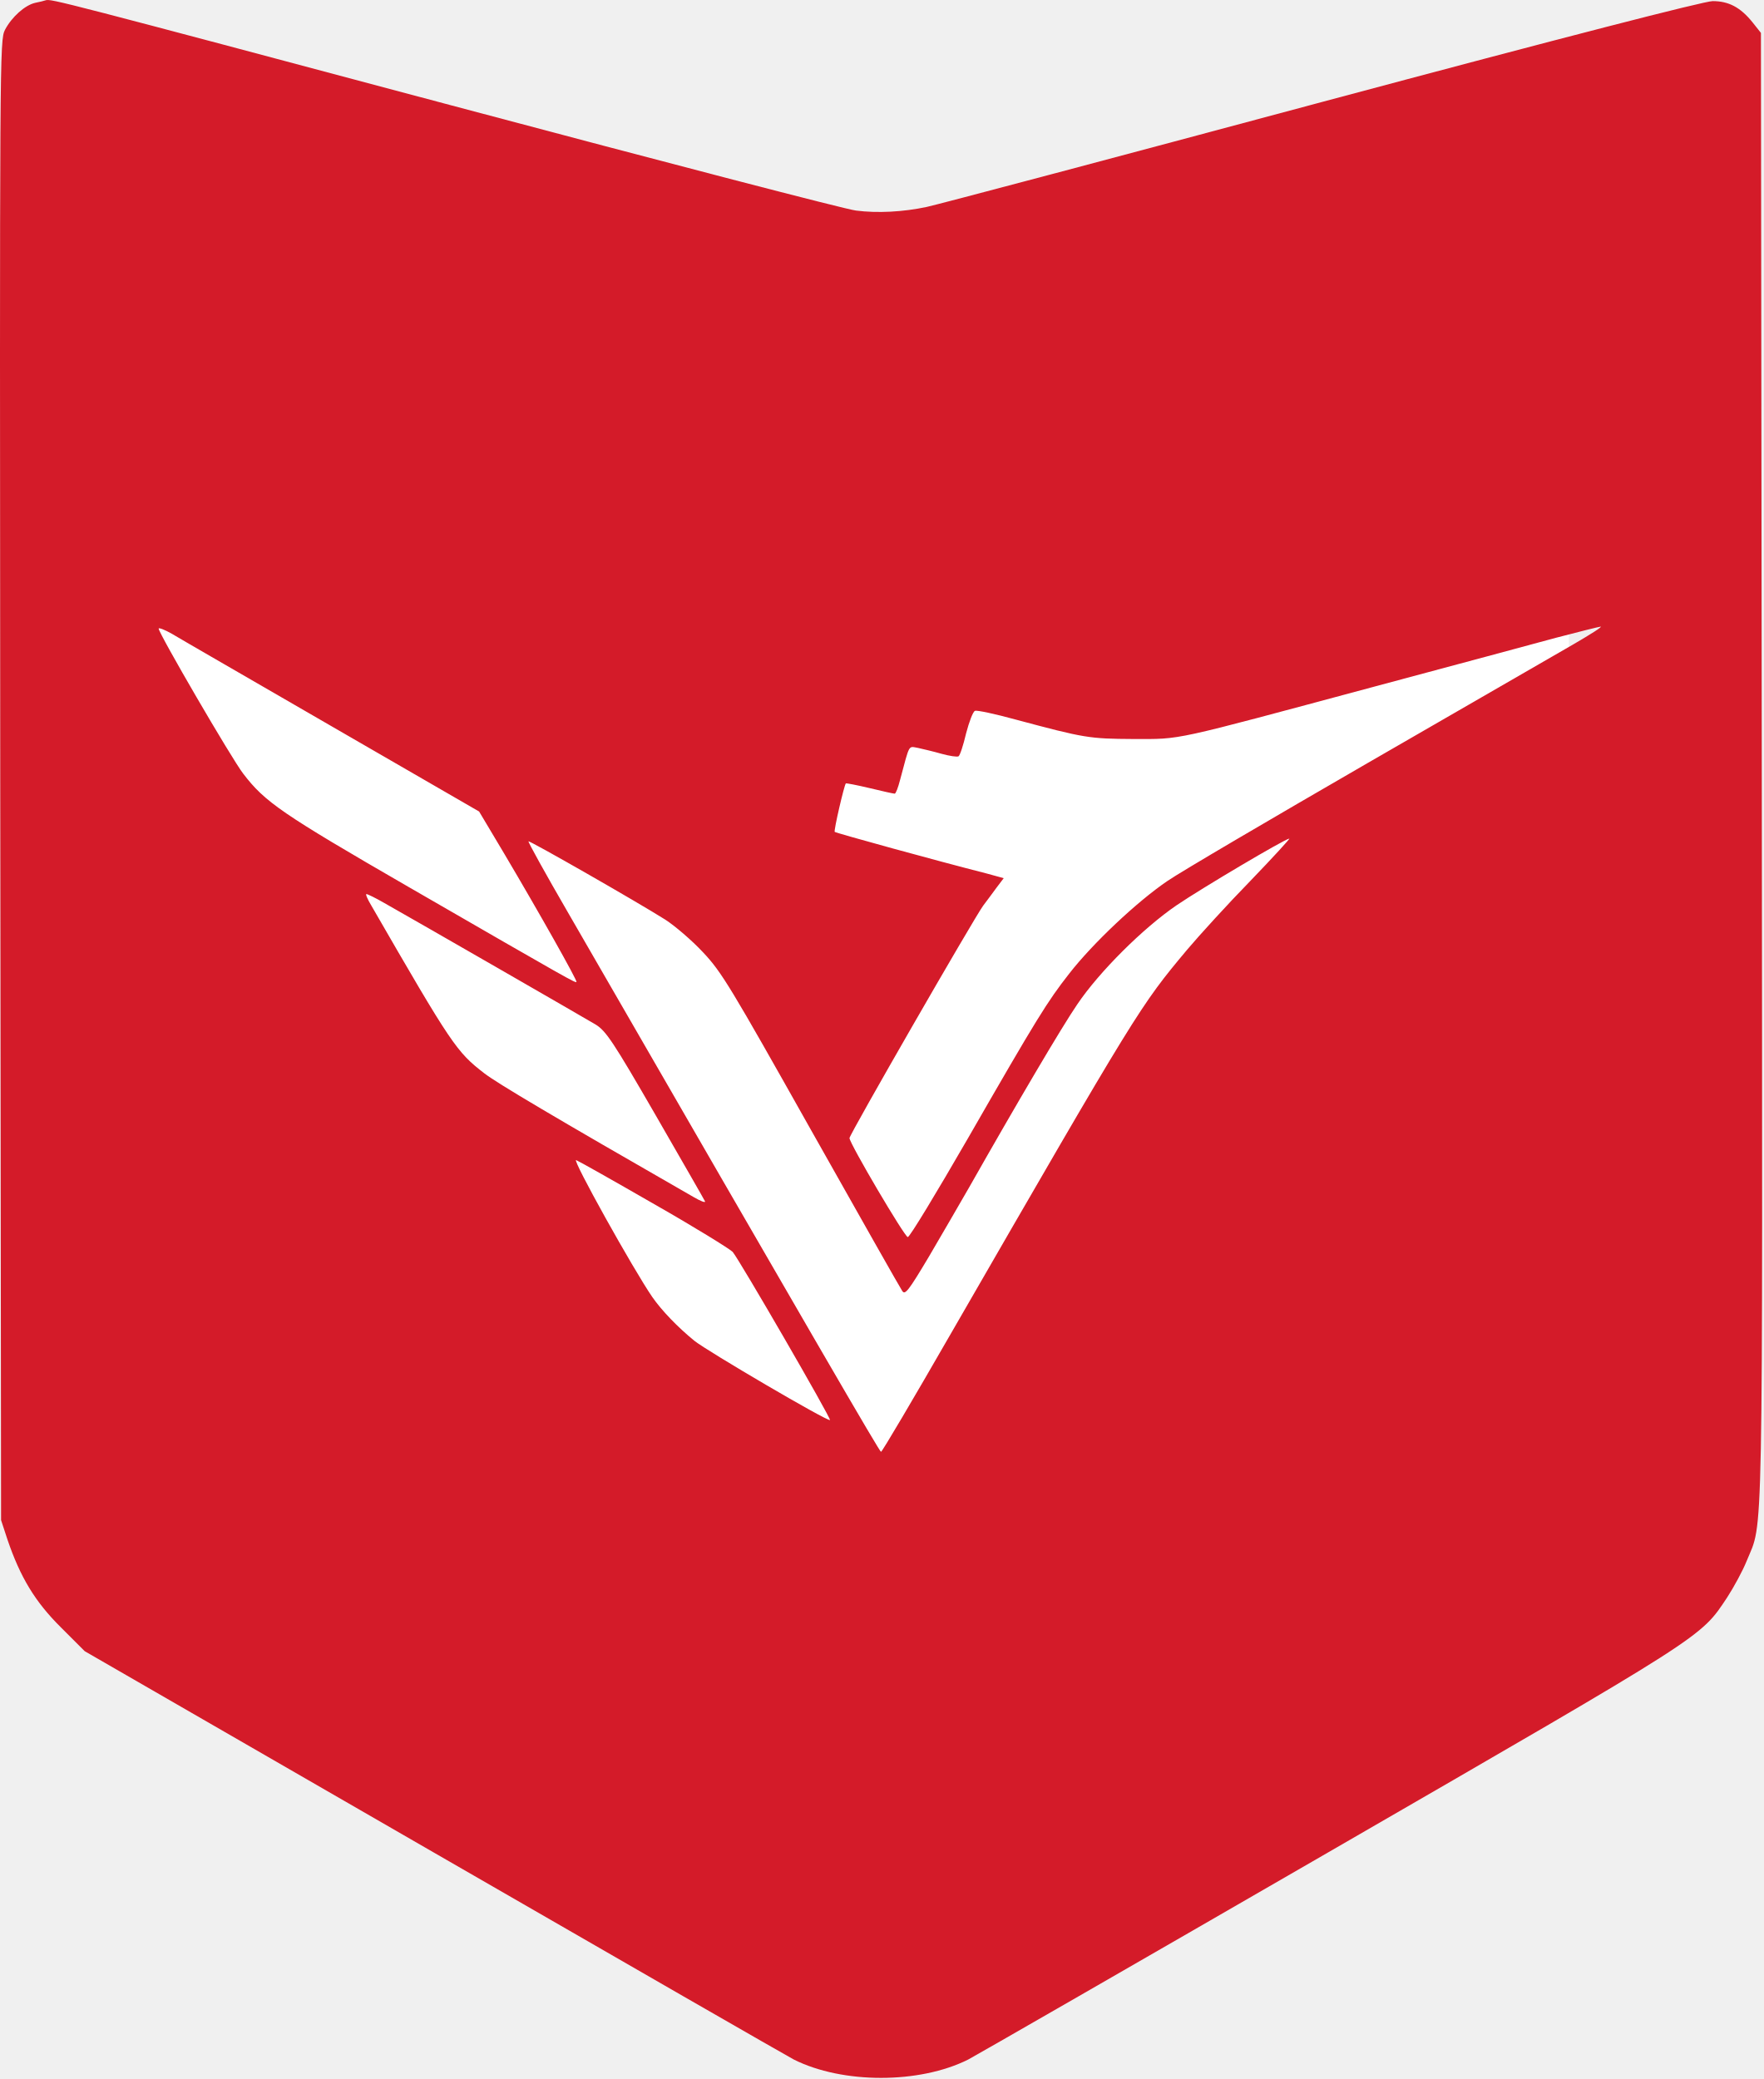
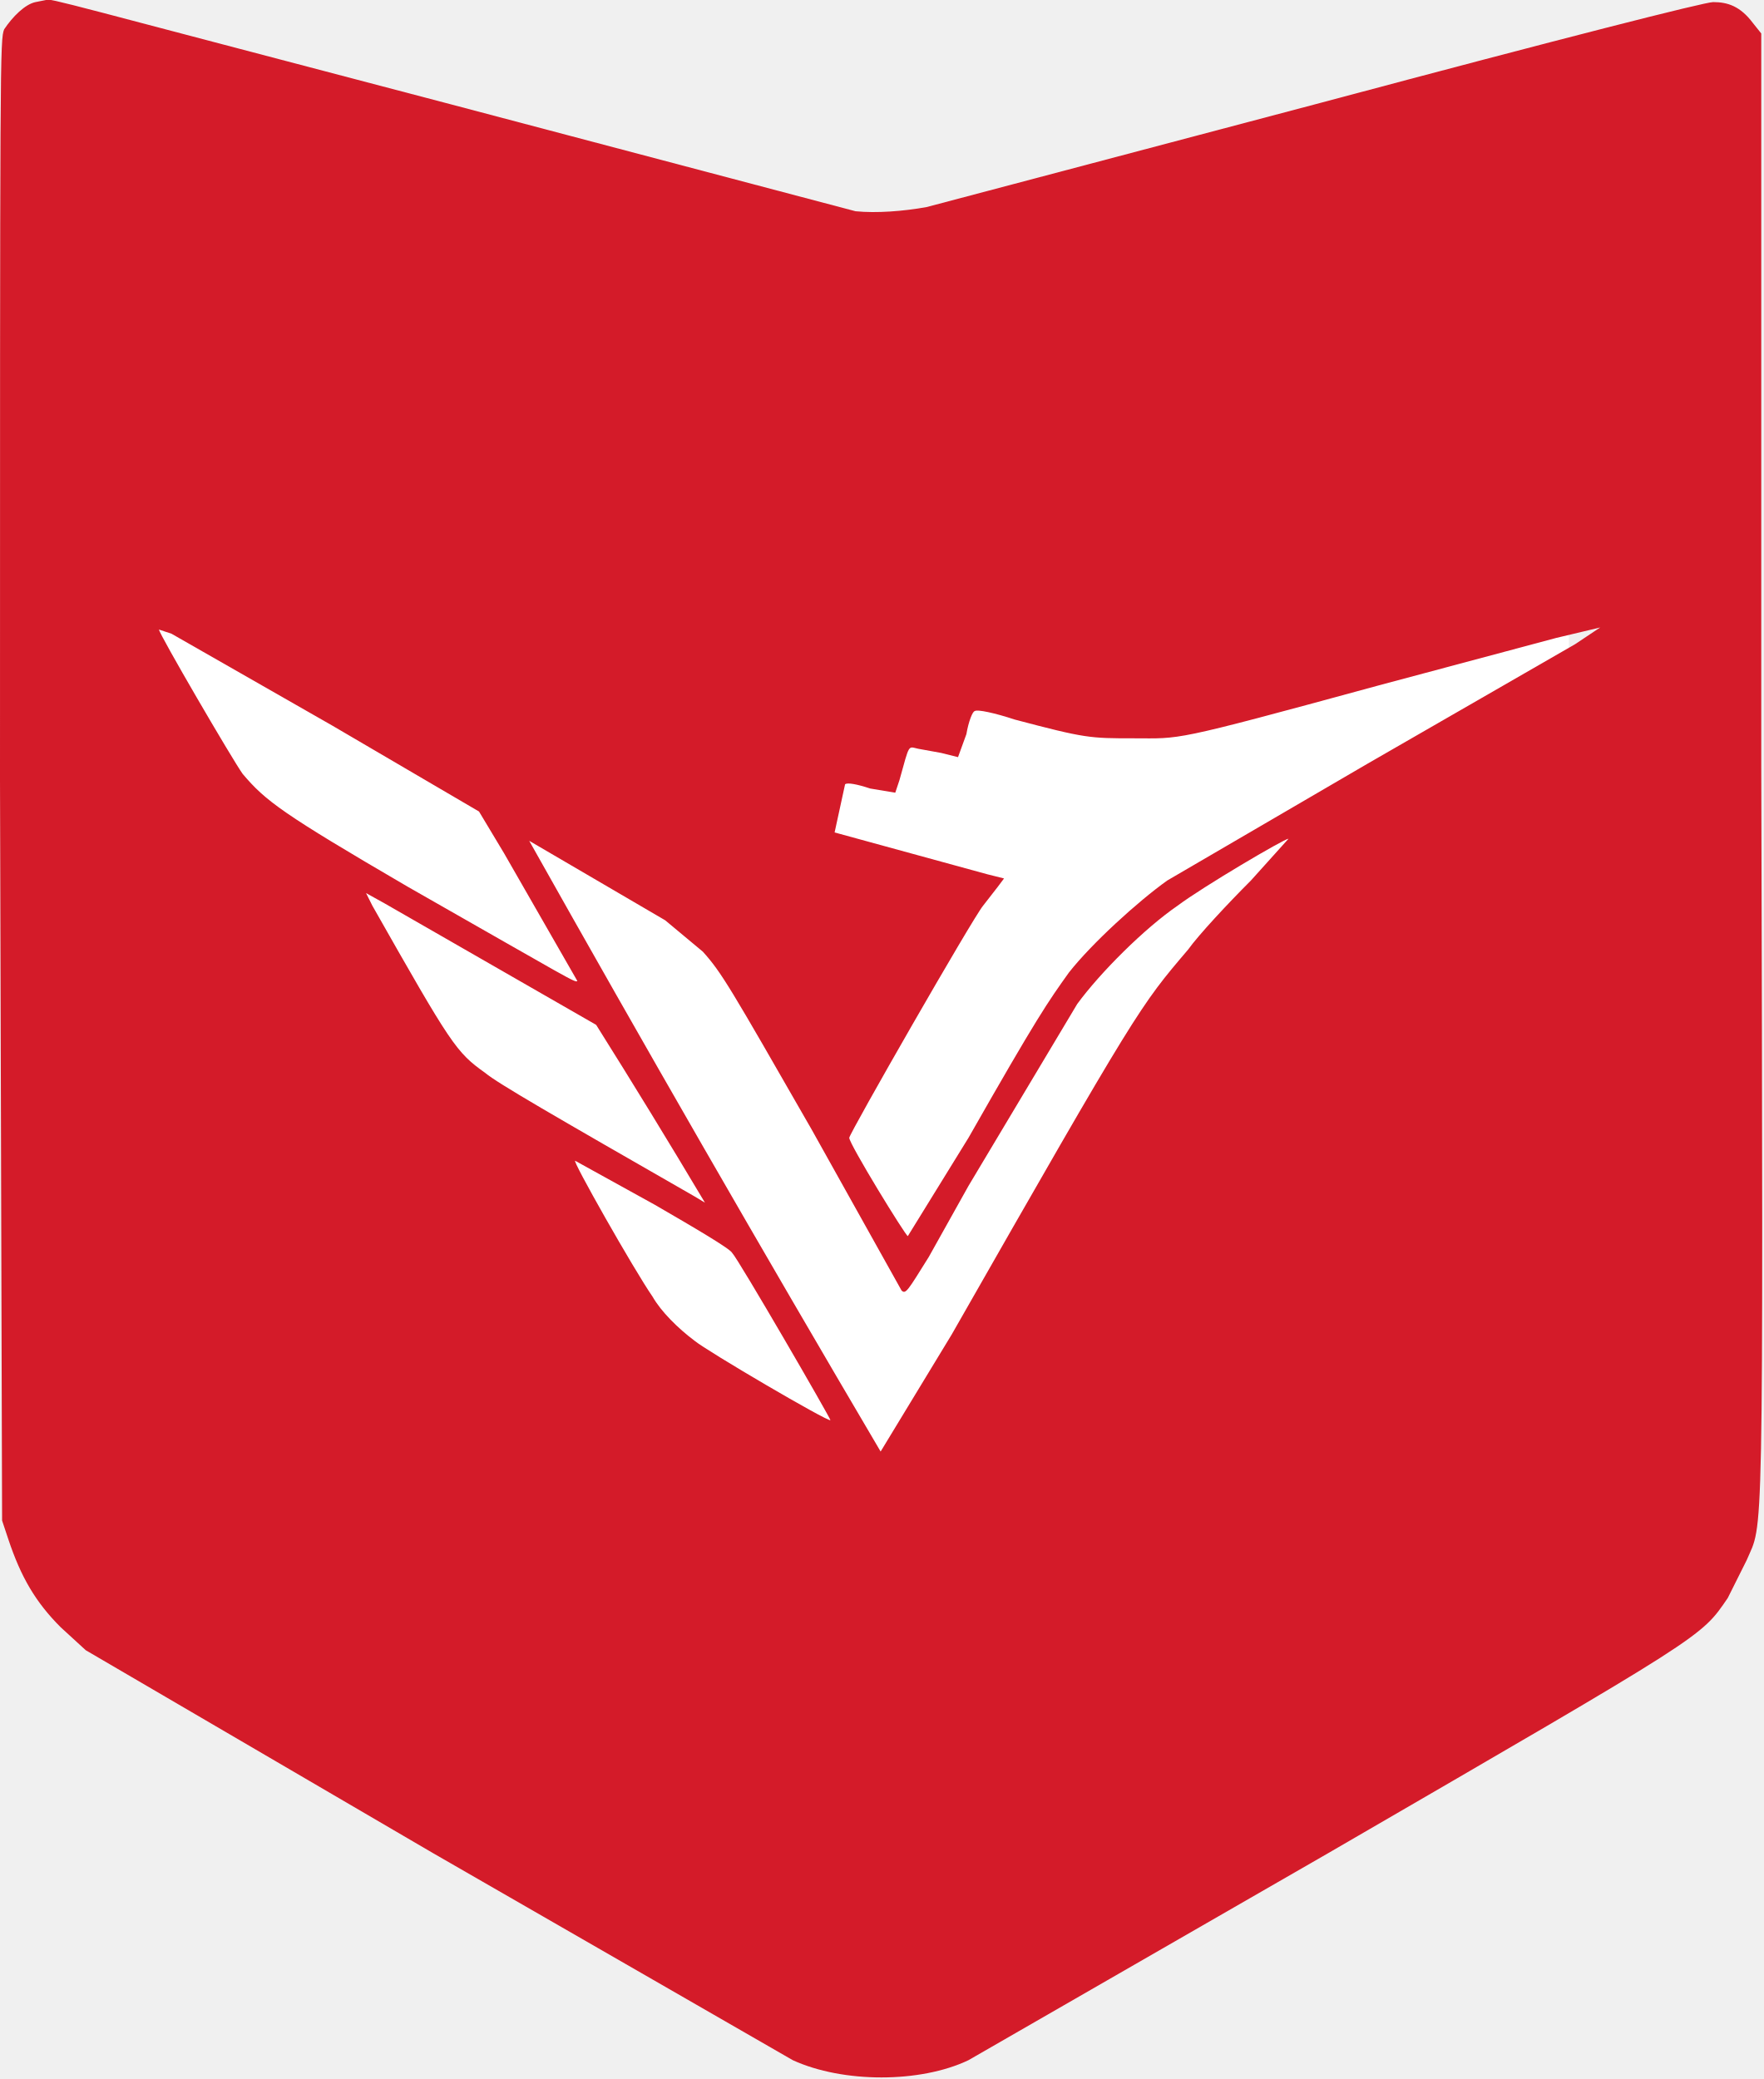
- <svg xmlns="http://www.w3.org/2000/svg" width="843" height="994" viewBox="0 0 843 994" fill="none">
-   <rect x="43" y="144" width="707" height="617" fill="white" />
-   <path d="M21.848 0.134C21.181 0.401 18.915 0.934 16.915 1.334C11.981 2.401 5.581 8.134 2.381 14.267C-0.152 19.334 -0.152 23.601 0.115 373.067L0.515 726.801L3.581 736.134C9.715 754.134 16.781 765.867 29.181 778.134L40.515 789.467L207.181 885.601C298.915 938.534 376.381 983.067 379.448 984.667C402.781 996.401 439.581 996.401 462.915 984.667C465.981 983.067 543.448 938.534 635.048 885.601C816.381 780.801 812.781 783.201 825.715 763.734C828.915 758.801 833.181 750.934 835.048 746.267C843.048 726.534 842.648 750.001 842.248 366.534L841.848 15.734L837.715 10.534C831.981 3.467 826.381 0.534 818.781 0.534C814.781 0.534 748.381 17.601 631.848 48.801C532.515 75.467 447.581 98.001 443.048 98.934C431.848 101.334 419.448 102.001 409.181 100.667C404.381 100.134 317.448 77.467 215.848 50.401C28.915 0.534 24.248 -0.666 21.848 0.134ZM158.915 347.467L229.048 388.001L241.048 408.134C257.715 436.267 276.115 468.934 275.581 469.467C275.048 470.001 273.715 469.334 195.448 424.134C134.515 388.934 126.648 383.467 116.248 369.867C110.781 362.801 75.848 302.801 75.848 300.534C75.848 300.001 78.781 301.067 82.248 303.067C85.715 305.201 120.248 325.067 158.915 347.467ZM752.515 307.867C744.381 312.534 700.115 338.134 653.848 364.801C607.715 391.467 564.515 416.801 558.115 421.201C543.581 431.067 522.381 451.067 511.181 465.467C500.648 478.934 495.981 486.401 462.648 544.401C447.715 570.267 434.915 591.467 433.981 591.467C432.515 591.467 406.115 546.667 406.115 544.134C406.115 542.401 465.448 439.334 469.981 433.067C471.715 430.801 474.648 426.801 476.515 424.267L479.848 419.867L471.581 417.601C447.981 411.601 399.581 398.267 399.048 397.734C398.515 397.201 403.581 375.334 404.381 374.534C404.515 374.401 409.581 375.334 415.715 376.801C421.715 378.267 427.181 379.467 427.715 379.467C428.248 379.467 429.315 376.667 430.248 373.067C435.048 355.201 434.115 356.801 438.915 357.601C441.315 358.134 446.381 359.334 450.115 360.401C453.981 361.467 457.581 362.001 458.248 361.601C458.915 361.201 460.515 356.401 461.848 350.667C463.315 345.067 465.181 340.134 466.115 339.867C467.048 339.467 475.715 341.334 485.448 344.001C518.781 352.934 520.648 353.201 541.848 353.334C565.315 353.334 558.781 354.667 657.581 328.134C694.381 318.267 733.181 307.867 743.848 304.934C754.515 302.134 764.115 299.734 765.181 299.601C766.248 299.601 760.515 303.201 752.515 307.867ZM597.848 421.067C587.048 432.134 573.448 447.067 567.581 454.001C545.048 480.934 544.115 482.401 454.515 637.734C436.648 668.801 421.715 694.134 421.181 694.134C420.515 694.134 390.248 642.001 271.448 436.134C260.781 417.734 252.381 402.534 252.648 402.267C253.048 401.734 304.381 431.067 318.115 439.734C322.648 442.667 330.781 449.601 336.115 455.334C345.048 464.801 349.315 472.001 387.715 540.267C410.781 581.201 430.381 615.867 431.315 617.201C432.648 619.334 434.248 617.334 444.248 600.534C450.381 590.001 459.048 575.201 463.448 567.467C485.981 527.734 507.715 490.801 515.048 480.134C525.581 464.534 546.515 443.734 562.515 432.801C574.915 424.401 614.115 401.201 616.381 400.934C616.915 400.801 608.648 409.867 597.848 421.067ZM183.715 431.734C199.315 440.534 279.448 486.667 284.781 489.867C289.715 492.934 293.048 497.867 313.448 533.201C326.115 555.201 336.781 573.734 337.048 574.401C337.315 575.201 334.915 574.267 331.715 572.401C263.848 533.467 237.848 518.001 231.581 513.201C218.248 502.934 215.981 499.601 177.581 433.067C175.715 430.001 174.648 427.467 175.181 427.467C175.715 427.467 179.581 429.334 183.715 431.734ZM312.781 575.734C331.981 586.667 348.781 597.067 350.248 598.534C353.315 602.001 397.448 678.267 396.781 678.934C395.848 679.867 338.115 646.001 331.981 641.067C324.115 634.667 316.381 626.667 311.848 620.134C302.915 607.201 273.181 553.867 275.448 554.667C276.781 555.201 293.581 564.667 312.781 575.734Z" fill="#D41B29" />
+ <svg xmlns="http://www.w3.org/2000/svg" width="843" height="994" fill="none">
+   <path fill="#fff" d="M43 144h707v617H43z" />
+   <path fill="#D41B29" d="m22 0-5 1C12 2 6 8 2 14c-2 5-2 10-2 359l1 354 3 9c6 18 13 30 25 42l12 11 166 97 172 99c24 11 61 11 84 0l172-99c181-105 178-103 191-122l9-18c8-19 8 4 7-379V16l-4-5c-6-8-12-10-19-10-4 0-71 17-187 48L443 99c-11 2-24 3-34 2L216 50C29 1 24-1 22 0Zm137 347 70 41 12 20 35 61c-1 1-2 0-81-45-60-35-68-41-79-54-5-7-40-67-40-69l6 2 77 44Zm594-39-99 57-96 56c-14 10-36 30-47 44-10 14-15 21-48 79l-29 47c-1 0-28-44-28-47 0-2 59-105 64-111l7-9 3-4-8-2-73-20 5-23c1-1 6 0 12 2l12 2 2-6c5-18 4-16 9-15l11 2 8 2 4-11c1-6 3-11 4-11 1-1 10 1 19 4 34 9 36 9 57 9 23 0 17 2 116-25l86-23 21-5-12 8ZM598 421c-11 11-25 26-30 33-23 27-24 28-113 184l-34 56a16442 16442 0 0 1-168-292l65 38 18 15c9 10 13 17 52 85l43 77c2 2 3 0 13-16l19-34 52-87c11-15 32-36 48-47 12-9 51-32 53-32l-18 20Zm-414 11 101 58a4078 4078 0 0 1 52 85l-5-3c-68-39-94-54-100-59-14-10-16-13-54-80l-3-6 9 5Zm129 144c19 11 36 21 37 23 3 3 47 79 47 80-1 1-59-33-65-38-8-6-16-14-20-21-9-13-39-66-37-65l38 21Z" />
</svg>
